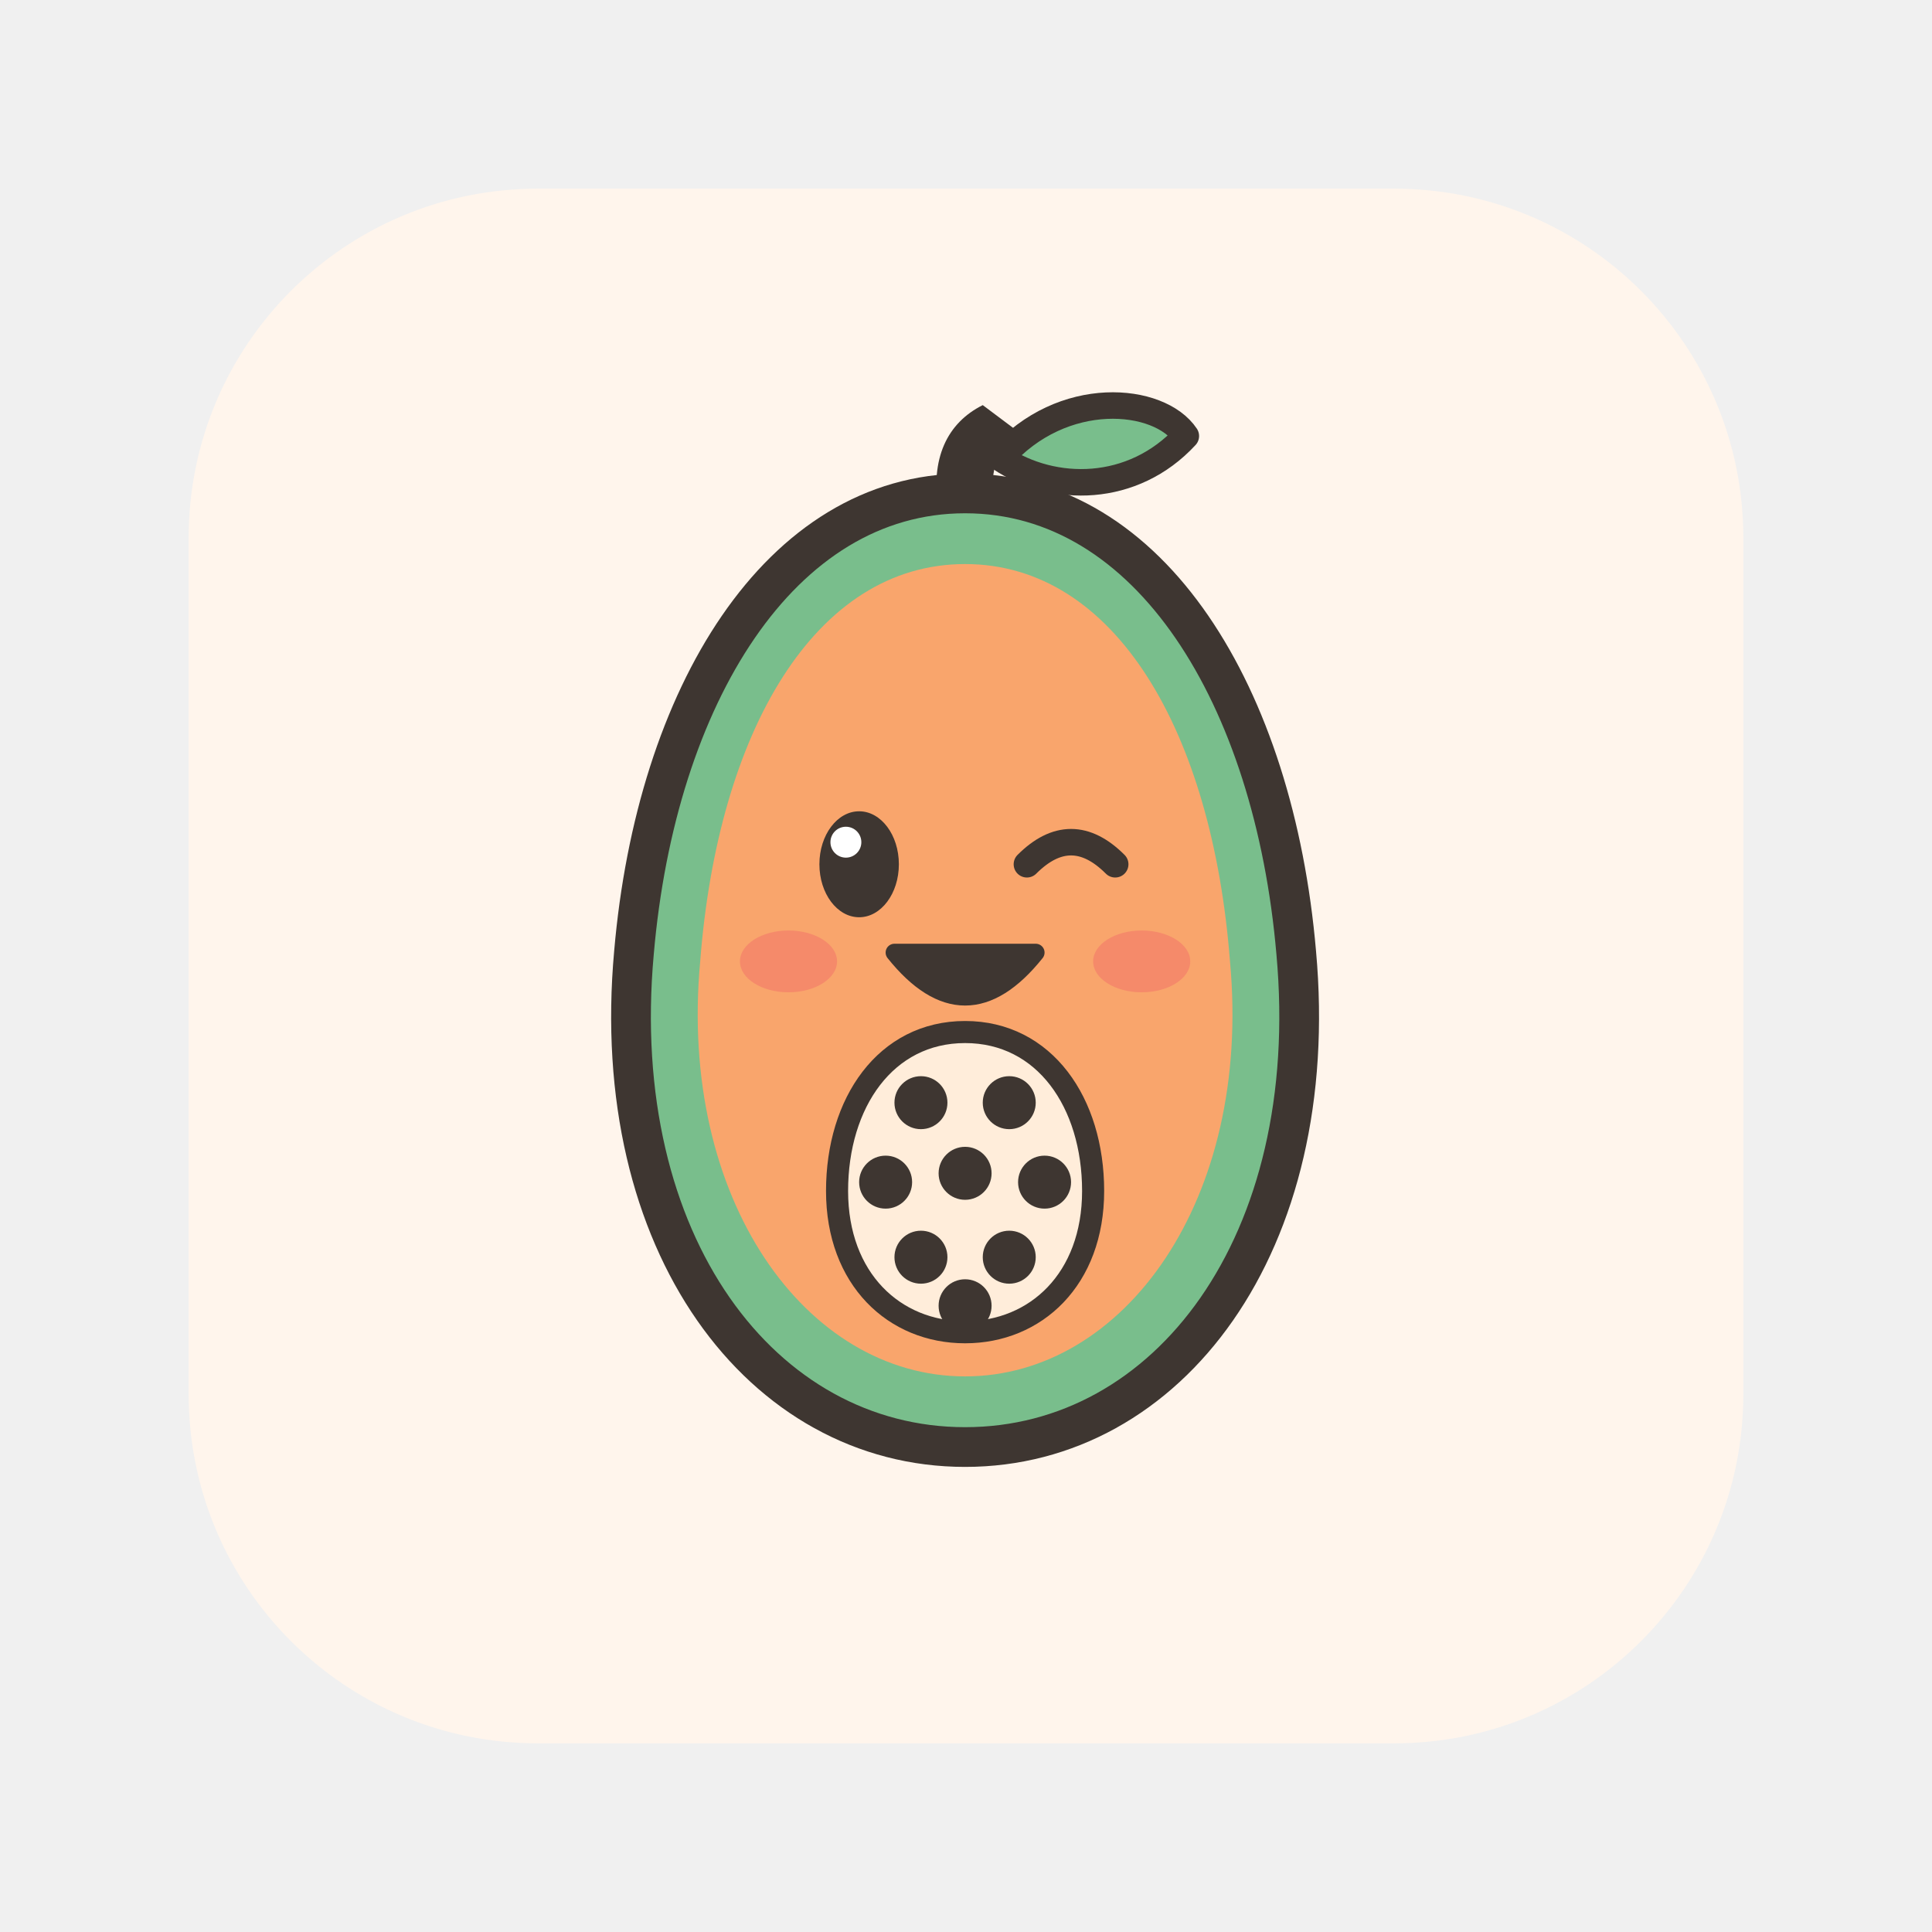
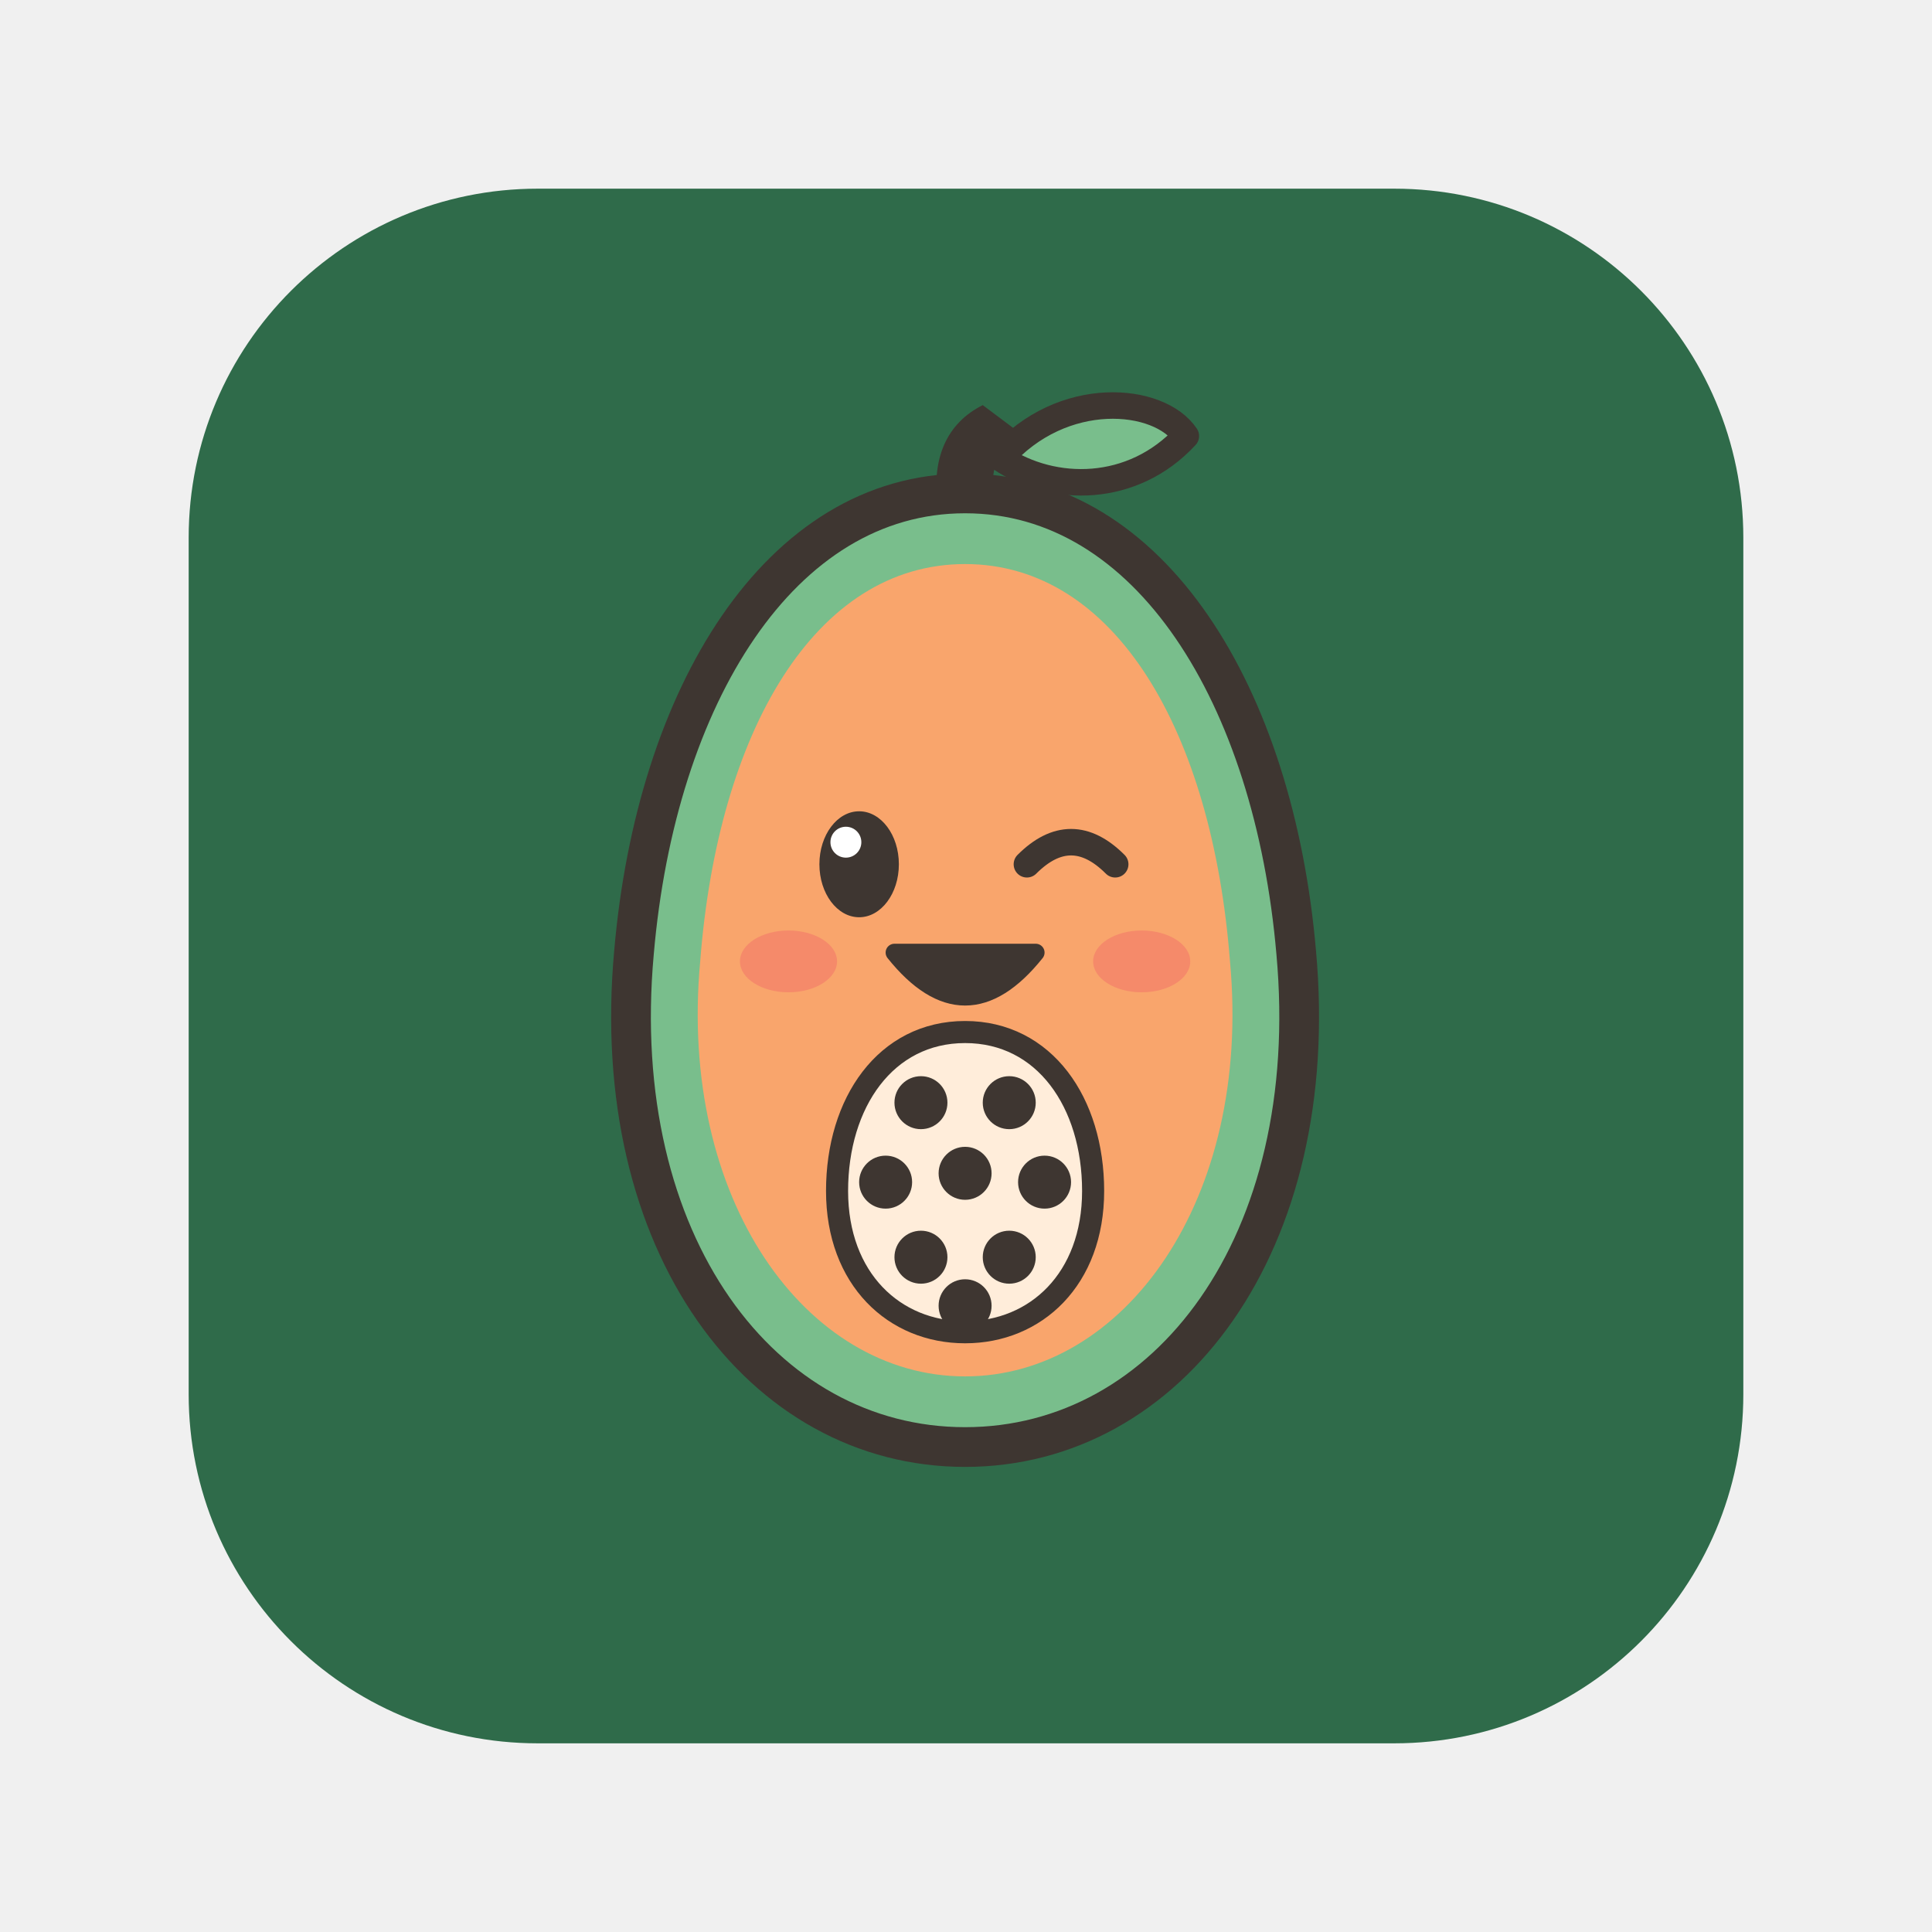
<svg xmlns="http://www.w3.org/2000/svg" viewBox="0 0 1024 1024" width="1024" height="1024">
-   <rect x="100" y="100" width="824" height="824" rx="185" fill="#FFF5EC" />
+   <rect x="100" y="100" width="824" height="824" rx="185" fill="#2F6B4A" />
  <g transform="translate(212 196) scale(2.34)">
    <path d="M122 32 C120 20 124 12 132 8 L140 14 C135 18 133 24 135 32 Z" fill="#3E3631" />
    <path d="M136 20 C150 4 172 6 178 15 C166 28 148 28 136 20 Z" fill="#79BE8C" stroke="#3E3631" stroke-width="6" stroke-linejoin="round" />
    <path d="M128 28 C170 28 198 74 203 132 C209 198 174 244 128 244 C82 244 47 198 53 132 C58 74 86 28 128 28 Z" fill="#79BE8C" stroke="#3E3631" stroke-width="9" stroke-linejoin="round" />
    <path d="M128 44 C162 44 184 82 188 134 C193 188 164 228 128 228 C92 228 63 188 68 134 C72 82 94 44 128 44 Z" fill="#F9A56C" />
    <path d="M128 150 C146 150 157 166 157 186 C157 206 144 218 128 218 C112 218 99 206 99 186 C99 166 110 150 128 150 Z" fill="#FFEDDA" stroke="#3E3631" stroke-width="5" />
    <circle cx="118" cy="166" r="6" fill="#3E3631" />
    <circle cx="138" cy="166" r="6" fill="#3E3631" />
    <circle cx="110" cy="184" r="6" fill="#3E3631" />
    <circle cx="128" cy="182" r="6" fill="#3E3631" />
    <circle cx="146" cy="184" r="6" fill="#3E3631" />
    <circle cx="118" cy="201" r="6" fill="#3E3631" />
    <circle cx="138" cy="201" r="6" fill="#3E3631" />
    <circle cx="128" cy="212" r="6" fill="#3E3631" />
    <ellipse cx="88" cy="134" rx="11" ry="7" fill="#F58A6A" />
    <ellipse cx="168" cy="134" rx="11" ry="7" fill="#F58A6A" />
    <ellipse cx="104" cy="112" rx="9" ry="12" fill="#3E3631" />
    <circle cx="101" cy="107" r="3.5" fill="#FFFFFF" />
    <path d="M142 112 Q152 102 162 112" fill="none" stroke="#3E3631" stroke-width="6" stroke-linecap="round" />
    <path d="M112 132 Q128 152 144 132 Z" fill="#3E3631" stroke="#3E3631" stroke-width="4" stroke-linejoin="round" />
  </g>
</svg>
